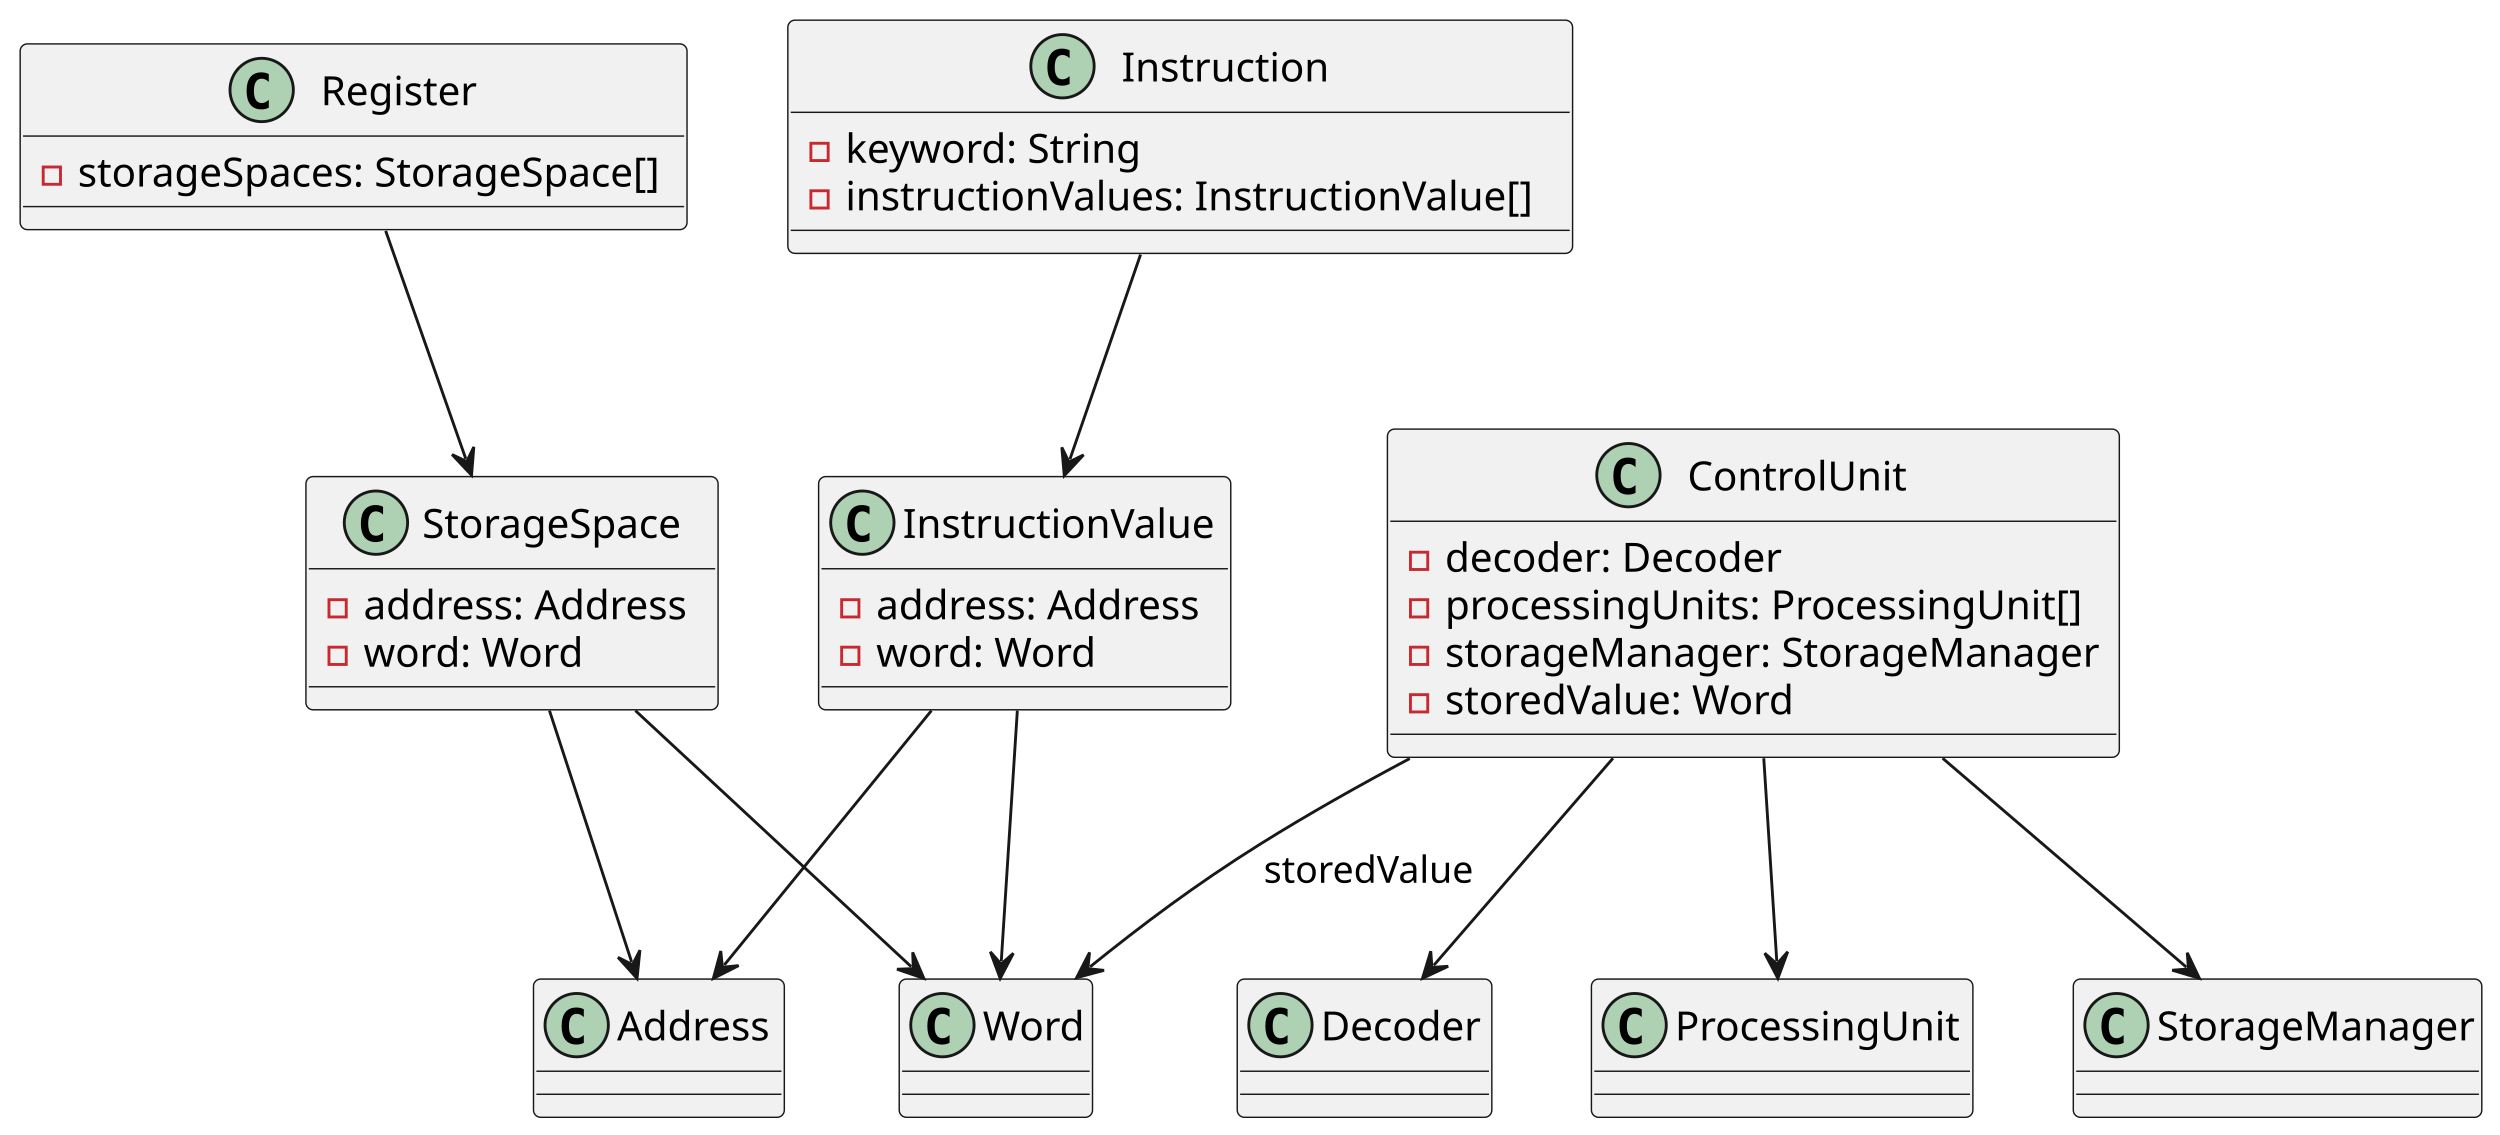
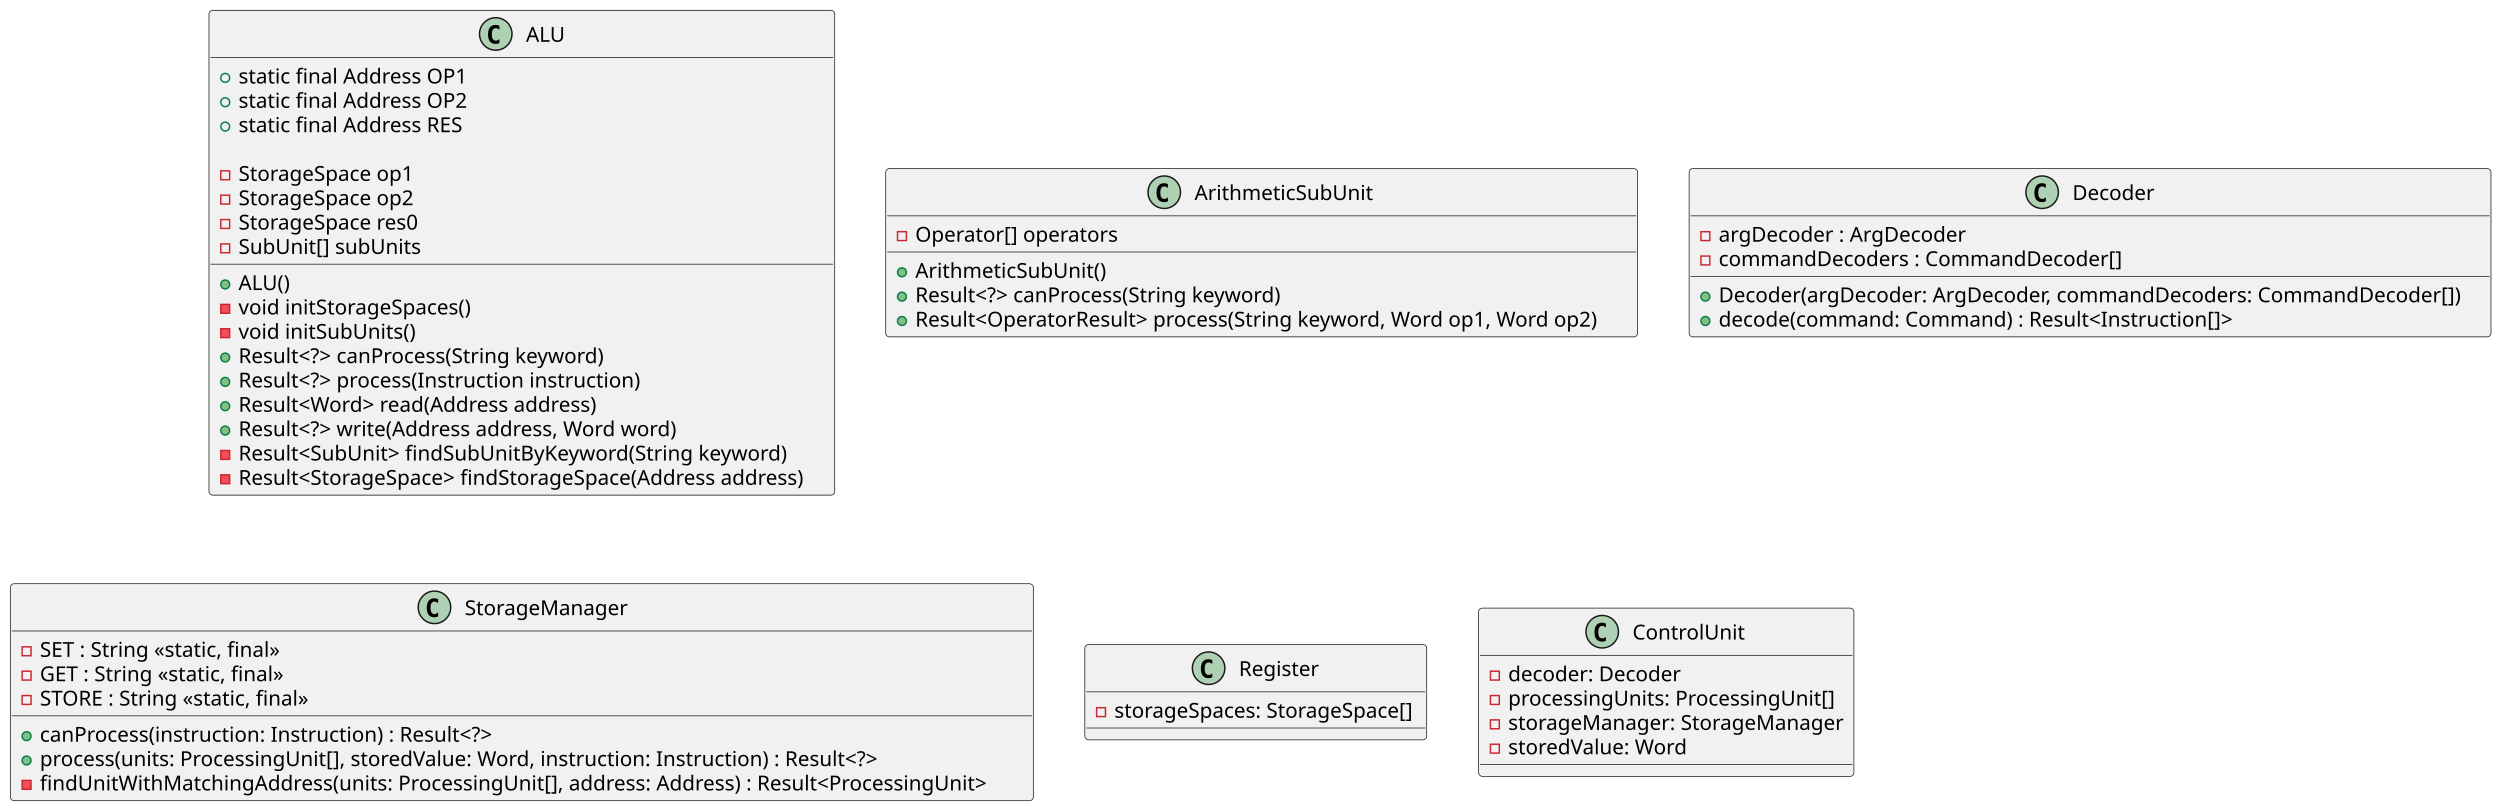
- <svg xmlns="http://www.w3.org/2000/svg" contentStyleType="text/css" data-diagram-type="CLASS" height="394px" preserveAspectRatio="none" style="width:868px;height:394px;background:#FFFFFF;" version="1.1" viewBox="0 0 868 394" width="868px" zoomAndPan="magnify">
+ <svg xmlns="http://www.w3.org/2000/svg" contentStyleType="text/css" data-diagram-type="CLASS" height="549px" preserveAspectRatio="none" style="width:1693px;height:549px;background:#FFFFFF;" version="1.1" viewBox="0 0 1693 549" width="1693px" zoomAndPan="magnify">
  <defs />
  <g>
-     <g class="entity" data-entity="Instruction" data-source-line="2" data-uid="ent0002" id="entity_Instruction">
-       <rect fill="#F1F1F1" height="80.977" rx="2.5" ry="2.5" style="stroke:#181818;stroke-width:0.5;" width="272.463" x="273.54" y="7" />
-       <ellipse cx="368.894" cy="23" fill="#ADD1B2" rx="11" ry="11" style="stroke:#181818;stroke-width:1;" />
-       <path d="M371.368,29.143 Q370.787,29.442 370.147,29.591 Q369.508,29.741 368.803,29.741 Q366.296,29.741 364.976,28.089 Q363.656,26.437 363.656,23.316 Q363.656,20.186 364.976,18.535 Q366.296,16.883 368.803,16.883 Q369.508,16.883 370.156,17.032 Q370.803,17.182 371.368,17.48 L371.368,20.203 Q370.737,19.622 370.143,19.352 Q369.55,19.082 368.919,19.082 Q367.574,19.082 366.889,20.149 Q366.205,21.216 366.205,23.316 Q366.205,25.408 366.889,26.474 Q367.574,27.541 368.919,27.541 Q369.55,27.541 370.143,27.271 Q370.737,27.002 371.368,26.42 Z " fill="#000000" />
-       <text fill="#000000" font-family="sans-serif" font-size="14" lengthAdjust="spacing" textLength="73.254" x="389.394" y="28.291">Instruction</text>
-       <line style="stroke:#181818;stroke-width:0.5;" x1="274.54" x2="545.003" y1="39" y2="39" />
-       <rect fill="none" height="6" style="stroke:#C82930;stroke-width:1;" width="6" x="281.54" y="49.744" />
-       <text fill="#000000" font-family="sans-serif" font-size="14" lengthAdjust="spacing" textLength="106.053" x="293.54" y="56.535">keyword: String</text>
-       <rect fill="none" height="6" style="stroke:#C82930;stroke-width:1;" width="6" x="281.54" y="66.232" />
-       <text fill="#000000" font-family="sans-serif" font-size="14" lengthAdjust="spacing" textLength="246.463" x="293.54" y="73.023">instructionValues: InstructionValue[]</text>
-       <line style="stroke:#181818;stroke-width:0.5;" x1="274.54" x2="545.003" y1="79.977" y2="79.977" />
+     <g class="entity" data-entity="ALU" data-source-line="2" data-uid="ent0002" id="entity_ALU">
+       <rect fill="#F1F1F1" height="328.301" rx="2.5" ry="2.5" style="stroke:#181818;stroke-width:0.5;" width="423.756" x="141.51" y="7" />
+       <ellipse cx="335.726" cy="23" fill="#ADD1B2" rx="11" ry="11" style="stroke:#181818;stroke-width:1;" />
+       <path d="M338.199,29.143 Q337.618,29.442 336.979,29.591 Q336.34,29.741 335.634,29.741 Q333.127,29.741 331.807,28.089 Q330.488,26.437 330.488,23.316 Q330.488,20.186 331.807,18.535 Q333.127,16.883 335.634,16.883 Q336.34,16.883 336.987,17.032 Q337.635,17.182 338.199,17.48 L338.199,20.203 Q337.568,19.622 336.975,19.352 Q336.381,19.082 335.75,19.082 Q334.406,19.082 333.721,20.149 Q333.036,21.216 333.036,23.316 Q333.036,25.408 333.721,26.474 Q334.406,27.541 335.75,27.541 Q336.381,27.541 336.975,27.271 Q337.568,27.002 338.199,26.42 Z " fill="#000000" />
+       <text fill="#000000" font-family="sans-serif" font-size="14" lengthAdjust="spacing" textLength="26.824" x="356.226" y="28.291">ALU</text>
+       <line style="stroke:#181818;stroke-width:0.5;" x1="142.51" x2="564.266" y1="39" y2="39" />
+       <ellipse cx="152.51" cy="52.744" fill="none" rx="3" ry="3" style="stroke:#038048;stroke-width:1;" />
+       <text fill="#000000" font-family="sans-serif" font-size="14" lengthAdjust="spacing" textLength="162.06" x="161.51" y="56.535">static final Address OP1</text>
+       <ellipse cx="152.51" cy="69.232" fill="none" rx="3" ry="3" style="stroke:#038048;stroke-width:1;" />
+       <text fill="#000000" font-family="sans-serif" font-size="14" lengthAdjust="spacing" textLength="162.06" x="161.51" y="73.023">static final Address OP2</text>
+       <ellipse cx="152.51" cy="85.721" fill="none" rx="3" ry="3" style="stroke:#038048;stroke-width:1;" />
+       <text fill="#000000" font-family="sans-serif" font-size="14" lengthAdjust="spacing" textLength="158.573" x="161.51" y="89.512">static final Address RES</text>
+       <text fill="#000000" font-family="sans-serif" font-size="14" lengthAdjust="spacing" textLength="4.43" x="161.51" y="106"> </text>
+       <rect fill="none" height="6" style="stroke:#C82930;stroke-width:1;" width="6" x="149.51" y="115.697" />
+       <text fill="#000000" font-family="sans-serif" font-size="14" lengthAdjust="spacing" textLength="121.112" x="161.51" y="122.488">StorageSpace op1</text>
+       <rect fill="none" height="6" style="stroke:#C82930;stroke-width:1;" width="6" x="149.51" y="132.185" />
+       <text fill="#000000" font-family="sans-serif" font-size="14" lengthAdjust="spacing" textLength="121.112" x="161.51" y="138.977">StorageSpace op2</text>
+       <rect fill="none" height="6" style="stroke:#C82930;stroke-width:1;" width="6" x="149.51" y="148.674" />
+       <text fill="#000000" font-family="sans-serif" font-size="14" lengthAdjust="spacing" textLength="124.366" x="161.51" y="155.465">StorageSpace res0</text>
+       <rect fill="none" height="6" style="stroke:#C82930;stroke-width:1;" width="6" x="149.51" y="165.162" />
+       <text fill="#000000" font-family="sans-serif" font-size="14" lengthAdjust="spacing" textLength="125.692" x="161.51" y="171.953">SubUnit[] subUnits</text>
+       <line style="stroke:#181818;stroke-width:0.5;" x1="142.51" x2="564.266" y1="178.906" y2="178.906" />
+       <ellipse cx="152.51" cy="192.65" fill="#84BE84" rx="3" ry="3" style="stroke:#038048;stroke-width:1;" />
+       <text fill="#000000" font-family="sans-serif" font-size="14" lengthAdjust="spacing" textLength="35.93" x="161.51" y="196.441">ALU()</text>
+       <rect fill="#F24D5C" height="6" style="stroke:#C82930;stroke-width:1;" width="6" x="149.51" y="206.139" />
+       <text fill="#000000" font-family="sans-serif" font-size="14" lengthAdjust="spacing" textLength="161.814" x="161.51" y="212.93">void initStorageSpaces()</text>
+       <rect fill="#F24D5C" height="6" style="stroke:#C82930;stroke-width:1;" width="6" x="149.51" y="222.627" />
+       <text fill="#000000" font-family="sans-serif" font-size="14" lengthAdjust="spacing" textLength="124.106" x="161.51" y="229.418">void initSubUnits()</text>
+       <ellipse cx="152.51" cy="242.115" fill="#84BE84" rx="3" ry="3" style="stroke:#038048;stroke-width:1;" />
+       <text fill="#000000" font-family="sans-serif" font-size="14" lengthAdjust="spacing" textLength="259.984" x="161.51" y="245.906">Result&lt;?&gt; canProcess(String keyword)</text>
+       <ellipse cx="152.51" cy="258.603" fill="#84BE84" rx="3" ry="3" style="stroke:#038048;stroke-width:1;" />
+       <text fill="#000000" font-family="sans-serif" font-size="14" lengthAdjust="spacing" textLength="286.795" x="161.51" y="262.394">Result&lt;?&gt; process(Instruction instruction)</text>
+       <ellipse cx="152.51" cy="275.092" fill="#84BE84" rx="3" ry="3" style="stroke:#038048;stroke-width:1;" />
+       <text fill="#000000" font-family="sans-serif" font-size="14" lengthAdjust="spacing" textLength="255.411" x="161.51" y="278.883">Result&lt;Word&gt; read(Address address)</text>
+       <ellipse cx="152.51" cy="291.58" fill="#84BE84" rx="3" ry="3" style="stroke:#038048;stroke-width:1;" />
+       <text fill="#000000" font-family="sans-serif" font-size="14" lengthAdjust="spacing" textLength="312.06" x="161.51" y="295.371">Result&lt;?&gt; write(Address address, Word word)</text>
+       <rect fill="#F24D5C" height="6" style="stroke:#C82930;stroke-width:1;" width="6" x="149.51" y="305.068" />
+       <text fill="#000000" font-family="sans-serif" font-size="14" lengthAdjust="spacing" textLength="384.843" x="161.51" y="311.859">Result&lt;SubUnit&gt; findSubUnitByKeyword(String keyword)</text>
+       <rect fill="#F24D5C" height="6" style="stroke:#C82930;stroke-width:1;" width="6" x="149.51" y="321.557" />
+       <text fill="#000000" font-family="sans-serif" font-size="14" lengthAdjust="spacing" textLength="397.756" x="161.51" y="328.348">Result&lt;StorageSpace&gt; findStorageSpace(Address address)</text>
    </g>
-     <g class="entity" data-entity="InstructionValue" data-source-line="7" data-uid="ent0003" id="entity_InstructionValue">
-       <rect fill="#F1F1F1" height="80.977" rx="2.5" ry="2.5" style="stroke:#181818;stroke-width:0.5;" width="143.1" x="284.22" y="165.47" />
-       <ellipse cx="299.412" cy="181.47" fill="#ADD1B2" rx="11" ry="11" style="stroke:#181818;stroke-width:1;" />
-       <path d="M301.885,187.613 Q301.304,187.912 300.664,188.061 Q300.025,188.211 299.32,188.211 Q296.813,188.211 295.493,186.559 Q294.173,184.907 294.173,181.786 Q294.173,178.656 295.493,177.005 Q296.813,175.353 299.32,175.353 Q300.025,175.353 300.673,175.502 Q301.32,175.652 301.885,175.951 L301.885,178.673 Q301.254,178.092 300.66,177.822 Q300.067,177.553 299.436,177.553 Q298.091,177.553 297.406,178.619 Q296.722,179.686 296.722,181.786 Q296.722,183.878 297.406,184.944 Q298.091,186.011 299.436,186.011 Q300.067,186.011 300.66,185.741 Q301.254,185.471 301.885,184.89 Z " fill="#000000" />
-       <text fill="#000000" font-family="sans-serif" font-size="14" lengthAdjust="spacing" textLength="110.674" x="313.454" y="186.761">InstructionValue</text>
-       <line style="stroke:#181818;stroke-width:0.5;" x1="285.22" x2="426.32" y1="197.47" y2="197.47" />
-       <rect fill="none" height="6" style="stroke:#C82930;stroke-width:1;" width="6" x="292.22" y="208.214" />
-       <text fill="#000000" font-family="sans-serif" font-size="14" lengthAdjust="spacing" textLength="117.1" x="304.22" y="215.005">address: Address</text>
-       <rect fill="none" height="6" style="stroke:#C82930;stroke-width:1;" width="6" x="292.22" y="224.702" />
-       <text fill="#000000" font-family="sans-serif" font-size="14" lengthAdjust="spacing" textLength="77.902" x="304.22" y="231.493">word: Word</text>
-       <line style="stroke:#181818;stroke-width:0.5;" x1="285.22" x2="426.32" y1="238.447" y2="238.447" />
+     <g class="entity" data-entity="ArithmeticSubUnit" data-source-line="23" data-uid="ent0003" id="entity_ArithmeticSubUnit">
+       <rect fill="#F1F1F1" height="113.953" rx="2.5" ry="2.5" style="stroke:#181818;stroke-width:0.5;" width="509.171" x="599.8" y="114.17" />
+       <ellipse cx="788.438" cy="130.17" fill="#ADD1B2" rx="11" ry="11" style="stroke:#181818;stroke-width:1;" />
+       <path d="M790.911,136.313 Q790.33,136.612 789.691,136.761 Q789.052,136.911 788.346,136.911 Q785.839,136.911 784.519,135.259 Q783.199,133.607 783.199,130.486 Q783.199,127.356 784.519,125.705 Q785.839,124.053 788.346,124.053 Q789.052,124.053 789.699,124.202 Q790.346,124.352 790.911,124.65 L790.911,127.373 Q790.28,126.792 789.687,126.522 Q789.093,126.252 788.462,126.252 Q787.117,126.252 786.433,127.319 Q785.748,128.386 785.748,130.486 Q785.748,132.578 786.433,133.644 Q787.117,134.711 788.462,134.711 Q789.093,134.711 789.687,134.441 Q790.28,134.172 790.911,133.59 Z " fill="#000000" />
+       <text fill="#000000" font-family="sans-serif" font-size="14" lengthAdjust="spacing" textLength="123.395" x="808.938" y="135.461">ArithmeticSubUnit</text>
+       <line style="stroke:#181818;stroke-width:0.5;" x1="600.8" x2="1107.971" y1="146.17" y2="146.17" />
+       <rect fill="none" height="6" style="stroke:#C82930;stroke-width:1;" width="6" x="607.8" y="156.914" />
+       <text fill="#000000" font-family="sans-serif" font-size="14" lengthAdjust="spacing" textLength="139.419" x="619.8" y="163.705">Operator[] operators</text>
+       <line style="stroke:#181818;stroke-width:0.5;" x1="600.8" x2="1107.971" y1="170.658" y2="170.658" />
+       <ellipse cx="610.8" cy="184.402" fill="#84BE84" rx="3" ry="3" style="stroke:#038048;stroke-width:1;" />
+       <text fill="#000000" font-family="sans-serif" font-size="14" lengthAdjust="spacing" textLength="132.501" x="619.8" y="188.193">ArithmeticSubUnit()</text>
+       <ellipse cx="610.8" cy="200.891" fill="#84BE84" rx="3" ry="3" style="stroke:#038048;stroke-width:1;" />
+       <text fill="#000000" font-family="sans-serif" font-size="14" lengthAdjust="spacing" textLength="259.984" x="619.8" y="204.682">Result&lt;?&gt; canProcess(String keyword)</text>
+       <ellipse cx="610.8" cy="217.379" fill="#84BE84" rx="3" ry="3" style="stroke:#038048;stroke-width:1;" />
+       <text fill="#000000" font-family="sans-serif" font-size="14" lengthAdjust="spacing" textLength="483.171" x="619.8" y="221.17">Result&lt;OperatorResult&gt; process(String keyword, Word op1, Word op2)</text>
    </g>
-     <g class="entity" data-entity="Register" data-source-line="12" data-uid="ent0004" id="entity_Register">
-       <rect fill="#F1F1F1" height="64.488" rx="2.5" ry="2.5" style="stroke:#181818;stroke-width:0.5;" width="231.536" x="7" y="15.24" />
-       <ellipse cx="90.853" cy="31.24" fill="#ADD1B2" rx="11" ry="11" style="stroke:#181818;stroke-width:1;" />
-       <path d="M93.326,37.383 Q92.745,37.682 92.106,37.831 Q91.467,37.981 90.761,37.981 Q88.254,37.981 86.935,36.329 Q85.615,34.677 85.615,31.556 Q85.615,28.427 86.935,26.775 Q88.254,25.123 90.761,25.123 Q91.467,25.123 92.114,25.272 Q92.762,25.422 93.326,25.721 L93.326,28.443 Q92.695,27.862 92.102,27.592 Q91.508,27.323 90.877,27.323 Q89.533,27.323 88.848,28.389 Q88.163,29.456 88.163,31.556 Q88.163,33.648 88.848,34.714 Q89.533,35.781 90.877,35.781 Q91.508,35.781 92.102,35.511 Q92.695,35.242 93.326,34.66 Z " fill="#000000" />
-       <text fill="#000000" font-family="sans-serif" font-size="14" lengthAdjust="spacing" textLength="55.33" x="111.353" y="36.531">Register</text>
-       <line style="stroke:#181818;stroke-width:0.5;" x1="8" x2="237.536" y1="47.24" y2="47.24" />
-       <rect fill="none" height="6" style="stroke:#C82930;stroke-width:1;" width="6" x="15" y="57.984" />
-       <text fill="#000000" font-family="sans-serif" font-size="14" lengthAdjust="spacing" textLength="205.536" x="27" y="64.775">storageSpaces: StorageSpace[]</text>
-       <line style="stroke:#181818;stroke-width:0.5;" x1="8" x2="237.536" y1="71.728" y2="71.728" />
+     <g class="entity" data-entity="Decoder" data-source-line="30" data-uid="ent0004" id="entity_Decoder">
+       <rect fill="#F1F1F1" height="113.953" rx="2.5" ry="2.5" style="stroke:#181818;stroke-width:0.5;" width="543.016" x="1143.88" y="114.17" />
+       <ellipse cx="1382.94" cy="130.17" fill="#ADD1B2" rx="11" ry="11" style="stroke:#181818;stroke-width:1;" />
+       <path d="M1385.413,136.313 Q1384.832,136.612 1384.193,136.761 Q1383.553,136.911 1382.848,136.911 Q1380.341,136.911 1379.021,135.259 Q1377.701,133.607 1377.701,130.486 Q1377.701,127.356 1379.021,125.705 Q1380.341,124.053 1382.848,124.053 Q1383.553,124.053 1384.201,124.202 Q1384.848,124.352 1385.413,124.65 L1385.413,127.373 Q1384.782,126.792 1384.188,126.522 Q1383.595,126.252 1382.964,126.252 Q1381.619,126.252 1380.934,127.319 Q1380.25,128.386 1380.25,130.486 Q1380.25,132.578 1380.934,133.644 Q1381.619,134.711 1382.964,134.711 Q1383.595,134.711 1384.188,134.441 Q1384.782,134.172 1385.413,133.59 Z " fill="#000000" />
+       <text fill="#000000" font-family="sans-serif" font-size="14" lengthAdjust="spacing" textLength="56.397" x="1403.44" y="135.461">Decoder</text>
+       <line style="stroke:#181818;stroke-width:0.5;" x1="1144.88" x2="1685.896" y1="146.17" y2="146.17" />
+       <rect fill="none" height="6" style="stroke:#C82930;stroke-width:1;" width="6" x="1151.88" y="156.914" />
+       <text fill="#000000" font-family="sans-serif" font-size="14" lengthAdjust="spacing" textLength="172.389" x="1163.88" y="163.705">argDecoder : ArgDecoder</text>
+       <rect fill="none" height="6" style="stroke:#C82930;stroke-width:1;" width="6" x="1151.88" y="173.402" />
+       <text fill="#000000" font-family="sans-serif" font-size="14" lengthAdjust="spacing" textLength="279.125" x="1163.88" y="180.193">commandDecoders : CommandDecoder[]</text>
+       <line style="stroke:#181818;stroke-width:0.5;" x1="1144.88" x2="1685.896" y1="187.147" y2="187.147" />
+       <ellipse cx="1154.88" cy="200.891" fill="#84BE84" rx="3" ry="3" style="stroke:#038048;stroke-width:1;" />
+       <text fill="#000000" font-family="sans-serif" font-size="14" lengthAdjust="spacing" textLength="517.016" x="1163.88" y="204.682">Decoder(argDecoder: ArgDecoder, commandDecoders: CommandDecoder[])</text>
+       <ellipse cx="1154.88" cy="217.379" fill="#84BE84" rx="3" ry="3" style="stroke:#038048;stroke-width:1;" />
+       <text fill="#000000" font-family="sans-serif" font-size="14" lengthAdjust="spacing" textLength="363.426" x="1163.88" y="221.17">decode(command: Command) : Result&lt;Instruction[]&gt;</text>
    </g>
-     <g class="entity" data-entity="StorageSpace" data-source-line="16" data-uid="ent0005" id="entity_StorageSpace">
-       <rect fill="#F1F1F1" height="80.977" rx="2.5" ry="2.5" style="stroke:#181818;stroke-width:0.5;" width="143.1" x="106.22" y="165.47" />
-       <ellipse cx="130.526" cy="181.47" fill="#ADD1B2" rx="11" ry="11" style="stroke:#181818;stroke-width:1;" />
-       <path d="M132.999,187.613 Q132.418,187.912 131.779,188.061 Q131.14,188.211 130.435,188.211 Q127.928,188.211 126.608,186.559 Q125.288,184.907 125.288,181.786 Q125.288,178.656 126.608,177.005 Q127.928,175.353 130.435,175.353 Q131.14,175.353 131.787,175.502 Q132.435,175.652 132.999,175.951 L132.999,178.673 Q132.369,178.092 131.775,177.822 Q131.182,177.553 130.551,177.553 Q129.206,177.553 128.521,178.619 Q127.836,179.686 127.836,181.786 Q127.836,183.878 128.521,184.944 Q129.206,186.011 130.551,186.011 Q131.182,186.011 131.775,185.741 Q132.369,185.471 132.999,184.89 Z " fill="#000000" />
-       <text fill="#000000" font-family="sans-serif" font-size="14" lengthAdjust="spacing" textLength="90.419" x="146.594" y="186.761">StorageSpace</text>
-       <line style="stroke:#181818;stroke-width:0.5;" x1="107.22" x2="248.32" y1="197.47" y2="197.47" />
-       <rect fill="none" height="6" style="stroke:#C82930;stroke-width:1;" width="6" x="114.22" y="208.214" />
-       <text fill="#000000" font-family="sans-serif" font-size="14" lengthAdjust="spacing" textLength="117.1" x="126.22" y="215.005">address: Address</text>
-       <rect fill="none" height="6" style="stroke:#C82930;stroke-width:1;" width="6" x="114.22" y="224.702" />
-       <text fill="#000000" font-family="sans-serif" font-size="14" lengthAdjust="spacing" textLength="77.902" x="126.22" y="231.493">word: Word</text>
-       <line style="stroke:#181818;stroke-width:0.5;" x1="107.22" x2="248.32" y1="238.447" y2="238.447" />
+     <g class="entity" data-entity="StorageManager" data-source-line="37" data-uid="ent0005" id="entity_StorageManager">
+       <rect fill="#F1F1F1" height="146.93" rx="2.5" ry="2.5" style="stroke:#181818;stroke-width:0.5;" width="692.777" x="7" y="395.3" />
+       <ellipse cx="294.222" cy="411.3" fill="#ADD1B2" rx="11" ry="11" style="stroke:#181818;stroke-width:1;" />
+       <path d="M296.695,417.443 Q296.114,417.742 295.475,417.891 Q294.836,418.041 294.13,418.041 Q291.623,418.041 290.304,416.389 Q288.984,414.737 288.984,411.616 Q288.984,408.486 290.304,406.835 Q291.623,405.183 294.13,405.183 Q294.836,405.183 295.483,405.332 Q296.131,405.482 296.695,405.781 L296.695,408.503 Q296.065,407.922 295.471,407.652 Q294.877,407.382 294.247,407.382 Q292.902,407.382 292.217,408.449 Q291.532,409.516 291.532,411.616 Q291.532,413.708 292.217,414.774 Q292.902,415.841 294.247,415.841 Q294.877,415.841 295.471,415.571 Q296.065,415.301 296.695,414.72 Z " fill="#000000" />
+       <text fill="#000000" font-family="sans-serif" font-size="14" lengthAdjust="spacing" textLength="109.833" x="314.722" y="416.591">StorageManager</text>
+       <line style="stroke:#181818;stroke-width:0.5;" x1="8" x2="698.777" y1="427.3" y2="427.3" />
+       <rect fill="none" height="6" style="stroke:#C82930;stroke-width:1;" width="6" x="15" y="438.044" />
+       <text fill="#000000" font-family="sans-serif" font-size="14" lengthAdjust="spacing" textLength="171.418" x="27" y="444.835">SET : String «static, final»</text>
+       <rect fill="none" height="6" style="stroke:#C82930;stroke-width:1;" width="6" x="15" y="454.532" />
+       <text fill="#000000" font-family="sans-serif" font-size="14" lengthAdjust="spacing" textLength="173.995" x="27" y="461.323">GET : String «static, final»</text>
+       <rect fill="none" height="6" style="stroke:#C82930;stroke-width:1;" width="6" x="15" y="471.021" />
+       <text fill="#000000" font-family="sans-serif" font-size="14" lengthAdjust="spacing" textLength="191.147" x="27" y="477.812">STORE : String «static, final»</text>
+       <line style="stroke:#181818;stroke-width:0.5;" x1="8" x2="698.777" y1="484.765" y2="484.765" />
+       <ellipse cx="18" cy="498.509" fill="#84BE84" rx="3" ry="3" style="stroke:#038048;stroke-width:1;" />
+       <text fill="#000000" font-family="sans-serif" font-size="14" lengthAdjust="spacing" textLength="322.602" x="27" y="502.3">canProcess(instruction: Instruction) : Result&lt;?&gt;</text>
+       <ellipse cx="18" cy="514.997" fill="#84BE84" rx="3" ry="3" style="stroke:#038048;stroke-width:1;" />
+       <text fill="#000000" font-family="sans-serif" font-size="14" lengthAdjust="spacing" textLength="594.72" x="27" y="518.788">process(units: ProcessingUnit[], storedValue: Word, instruction: Instruction) : Result&lt;?&gt;</text>
+       <rect fill="#F24D5C" height="6" style="stroke:#C82930;stroke-width:1;" width="6" x="15" y="528.486" />
+       <text fill="#000000" font-family="sans-serif" font-size="14" lengthAdjust="spacing" textLength="666.777" x="27" y="535.277">findUnitWithMatchingAddress(units: ProcessingUnit[], address: Address) : Result&lt;ProcessingUnit&gt;</text>
    </g>
-     <g class="entity" data-entity="ControlUnit" data-source-line="21" data-uid="ent0006" id="entity_ControlUnit">
-       <rect fill="#F1F1F1" height="113.953" rx="2.5" ry="2.5" style="stroke:#181818;stroke-width:0.5;" width="254.122" x="481.71" y="148.98" />
-       <ellipse cx="565.392" cy="164.98" fill="#ADD1B2" rx="11" ry="11" style="stroke:#181818;stroke-width:1;" />
-       <path d="M567.865,171.123 Q567.284,171.422 566.645,171.571 Q566.006,171.721 565.3,171.721 Q562.793,171.721 561.474,170.069 Q560.154,168.417 560.154,165.296 Q560.154,162.167 561.474,160.515 Q562.793,158.863 565.3,158.863 Q566.006,158.863 566.653,159.012 Q567.301,159.162 567.865,159.46 L567.865,162.183 Q567.234,161.602 566.641,161.332 Q566.047,161.062 565.417,161.062 Q564.072,161.062 563.387,162.129 Q562.702,163.196 562.702,165.296 Q562.702,167.388 563.387,168.454 Q564.072,169.521 565.417,169.521 Q566.047,169.521 566.641,169.251 Q567.234,168.982 567.865,168.4 Z " fill="#000000" />
-       <text fill="#000000" font-family="sans-serif" font-size="14" lengthAdjust="spacing" textLength="78.258" x="585.892" y="170.271">ControlUnit</text>
-       <line style="stroke:#181818;stroke-width:0.5;" x1="482.71" x2="734.832" y1="180.98" y2="180.98" />
-       <rect fill="none" height="6" style="stroke:#C82930;stroke-width:1;" width="6" x="489.71" y="191.724" />
-       <text fill="#000000" font-family="sans-serif" font-size="14" lengthAdjust="spacing" textLength="119.978" x="501.71" y="198.515">decoder: Decoder</text>
-       <rect fill="none" height="6" style="stroke:#C82930;stroke-width:1;" width="6" x="489.71" y="208.212" />
-       <text fill="#000000" font-family="sans-serif" font-size="14" lengthAdjust="spacing" textLength="227.069" x="501.71" y="215.003">processingUnits: ProcessingUnit[]</text>
-       <rect fill="none" height="6" style="stroke:#C82930;stroke-width:1;" width="6" x="489.71" y="224.701" />
-       <text fill="#000000" font-family="sans-serif" font-size="14" lengthAdjust="spacing" textLength="228.122" x="501.71" y="231.492">storageManager: StorageManager</text>
-       <rect fill="none" height="6" style="stroke:#C82930;stroke-width:1;" width="6" x="489.71" y="241.189" />
-       <text fill="#000000" font-family="sans-serif" font-size="14" lengthAdjust="spacing" textLength="124.708" x="501.71" y="247.98">storedValue: Word</text>
-       <line style="stroke:#181818;stroke-width:0.5;" x1="482.71" x2="734.832" y1="254.933" y2="254.933" />
+     <g class="entity" data-entity="Register" data-source-line="47" data-uid="ent0006" id="entity_Register">
+       <rect fill="#F1F1F1" height="64.488" rx="2.5" ry="2.5" style="stroke:#181818;stroke-width:0.5;" width="231.536" x="734.62" y="436.52" />
+       <ellipse cx="818.473" cy="452.52" fill="#ADD1B2" rx="11" ry="11" style="stroke:#181818;stroke-width:1;" />
+       <path d="M820.946,458.663 Q820.365,458.962 819.726,459.111 Q819.087,459.261 818.381,459.261 Q815.874,459.261 814.555,457.609 Q813.235,455.957 813.235,452.836 Q813.235,449.707 814.555,448.055 Q815.874,446.403 818.381,446.403 Q819.087,446.403 819.734,446.552 Q820.382,446.702 820.946,447 L820.946,449.723 Q820.315,449.142 819.722,448.872 Q819.128,448.603 818.497,448.603 Q817.153,448.603 816.468,449.669 Q815.783,450.736 815.783,452.836 Q815.783,454.928 816.468,455.994 Q817.153,457.061 818.497,457.061 Q819.128,457.061 819.722,456.791 Q820.315,456.522 820.946,455.94 Z " fill="#000000" />
+       <text fill="#000000" font-family="sans-serif" font-size="14" lengthAdjust="spacing" textLength="55.33" x="838.973" y="457.811">Register</text>
+       <line style="stroke:#181818;stroke-width:0.5;" x1="735.62" x2="965.156" y1="468.52" y2="468.52" />
+       <rect fill="none" height="6" style="stroke:#C82930;stroke-width:1;" width="6" x="742.62" y="479.264" />
+       <text fill="#000000" font-family="sans-serif" font-size="14" lengthAdjust="spacing" textLength="205.536" x="754.62" y="486.055">storageSpaces: StorageSpace[]</text>
+       <line style="stroke:#181818;stroke-width:0.5;" x1="735.62" x2="965.156" y1="493.008" y2="493.008" />
    </g>
-     <g class="entity" data-entity="Address" data-source-line="29" data-uid="ent0008" id="entity_Address">
-       <rect fill="#F1F1F1" height="48" rx="2.5" ry="2.5" style="stroke:#181818;stroke-width:0.5;" width="87.084" x="185.23" y="339.93" />
-       <ellipse cx="200.23" cy="355.93" fill="#ADD1B2" rx="11" ry="11" style="stroke:#181818;stroke-width:1;" />
-       <path d="M202.703,362.073 Q202.122,362.372 201.483,362.521 Q200.844,362.671 200.138,362.671 Q197.631,362.671 196.311,361.019 Q194.992,359.367 194.992,356.246 Q194.992,353.116 196.311,351.465 Q197.631,349.813 200.138,349.813 Q200.844,349.813 201.491,349.962 Q202.139,350.112 202.703,350.411 L202.703,353.133 Q202.072,352.552 201.479,352.282 Q200.885,352.012 200.254,352.012 Q198.91,352.012 198.225,353.079 Q197.54,354.146 197.54,356.246 Q197.54,358.338 198.225,359.404 Q198.91,360.471 200.254,360.471 Q200.885,360.471 201.479,360.201 Q202.072,359.932 202.703,359.35 Z " fill="#000000" />
-       <text fill="#000000" font-family="sans-serif" font-size="14" lengthAdjust="spacing" textLength="55.084" x="214.23" y="361.221">Address</text>
-       <line style="stroke:#181818;stroke-width:0.5;" x1="186.23" x2="271.314" y1="371.93" y2="371.93" />
-       <line style="stroke:#181818;stroke-width:0.5;" x1="186.23" x2="271.314" y1="379.93" y2="379.93" />
-     </g>
-     <g class="entity" data-entity="Word" data-source-line="30" data-uid="ent0010" id="entity_Word">
-       <rect fill="#F1F1F1" height="48" rx="2.5" ry="2.5" style="stroke:#181818;stroke-width:0.5;" width="67.116" x="312.21" y="339.93" />
-       <ellipse cx="327.21" cy="355.93" fill="#ADD1B2" rx="11" ry="11" style="stroke:#181818;stroke-width:1;" />
-       <path d="M329.683,362.073 Q329.102,362.372 328.463,362.521 Q327.824,362.671 327.118,362.671 Q324.611,362.671 323.291,361.019 Q321.972,359.367 321.972,356.246 Q321.972,353.116 323.291,351.465 Q324.611,349.813 327.118,349.813 Q327.824,349.813 328.471,349.962 Q329.119,350.112 329.683,350.411 L329.683,353.133 Q329.052,352.552 328.459,352.282 Q327.865,352.012 327.234,352.012 Q325.89,352.012 325.205,353.079 Q324.52,354.146 324.52,356.246 Q324.52,358.338 325.205,359.404 Q325.89,360.471 327.234,360.471 Q327.865,360.471 328.459,360.201 Q329.052,359.932 329.683,359.35 Z " fill="#000000" />
-       <text fill="#000000" font-family="sans-serif" font-size="14" lengthAdjust="spacing" textLength="35.116" x="341.21" y="361.221">Word</text>
-       <line style="stroke:#181818;stroke-width:0.5;" x1="313.21" x2="378.326" y1="371.93" y2="371.93" />
-       <line style="stroke:#181818;stroke-width:0.5;" x1="313.21" x2="378.326" y1="379.93" y2="379.93" />
-     </g>
-     <g class="entity" data-entity="Decoder" data-source-line="36" data-uid="ent0015" id="entity_Decoder">
-       <rect fill="#F1F1F1" height="48" rx="2.5" ry="2.5" style="stroke:#181818;stroke-width:0.5;" width="88.397" x="429.57" y="339.93" />
-       <ellipse cx="444.57" cy="355.93" fill="#ADD1B2" rx="11" ry="11" style="stroke:#181818;stroke-width:1;" />
-       <path d="M447.043,362.073 Q446.462,362.372 445.823,362.521 Q445.184,362.671 444.478,362.671 Q441.971,362.671 440.651,361.019 Q439.332,359.367 439.332,356.246 Q439.332,353.116 440.651,351.465 Q441.971,349.813 444.478,349.813 Q445.184,349.813 445.831,349.962 Q446.479,350.112 447.043,350.411 L447.043,353.133 Q446.412,352.552 445.819,352.282 Q445.225,352.012 444.594,352.012 Q443.25,352.012 442.565,353.079 Q441.88,354.146 441.88,356.246 Q441.88,358.338 442.565,359.404 Q443.25,360.471 444.594,360.471 Q445.225,360.471 445.819,360.201 Q446.412,359.932 447.043,359.35 Z " fill="#000000" />
-       <text fill="#000000" font-family="sans-serif" font-size="14" lengthAdjust="spacing" textLength="56.397" x="458.57" y="361.221">Decoder</text>
-       <line style="stroke:#181818;stroke-width:0.5;" x1="430.57" x2="516.966" y1="371.93" y2="371.93" />
-       <line style="stroke:#181818;stroke-width:0.5;" x1="430.57" x2="516.966" y1="379.93" y2="379.93" />
-     </g>
-     <g class="entity" data-entity="ProcessingUnit" data-source-line="37" data-uid="ent0017" id="entity_ProcessingUnit">
-       <rect fill="#F1F1F1" height="48" rx="2.5" ry="2.5" style="stroke:#181818;stroke-width:0.5;" width="132.447" x="552.54" y="339.93" />
-       <ellipse cx="567.54" cy="355.93" fill="#ADD1B2" rx="11" ry="11" style="stroke:#181818;stroke-width:1;" />
-       <path d="M570.013,362.073 Q569.432,362.372 568.793,362.521 Q568.154,362.671 567.448,362.671 Q564.941,362.671 563.621,361.019 Q562.302,359.367 562.302,356.246 Q562.302,353.116 563.621,351.465 Q564.941,349.813 567.448,349.813 Q568.154,349.813 568.801,349.962 Q569.449,350.112 570.013,350.411 L570.013,353.133 Q569.382,352.552 568.789,352.282 Q568.195,352.012 567.564,352.012 Q566.22,352.012 565.535,353.079 Q564.85,354.146 564.85,356.246 Q564.85,358.338 565.535,359.404 Q566.22,360.471 567.564,360.471 Q568.195,360.471 568.789,360.201 Q569.382,359.932 570.013,359.35 Z " fill="#000000" />
-       <text fill="#000000" font-family="sans-serif" font-size="14" lengthAdjust="spacing" textLength="100.447" x="581.54" y="361.221">ProcessingUnit</text>
-       <line style="stroke:#181818;stroke-width:0.5;" x1="553.54" x2="683.987" y1="371.93" y2="371.93" />
-       <line style="stroke:#181818;stroke-width:0.5;" x1="553.54" x2="683.987" y1="379.93" y2="379.93" />
-     </g>
-     <g class="entity" data-entity="StorageManager" data-source-line="38" data-uid="ent0019" id="entity_StorageManager">
-       <rect fill="#F1F1F1" height="48" rx="2.5" ry="2.5" style="stroke:#181818;stroke-width:0.5;" width="141.833" x="719.85" y="339.93" />
-       <ellipse cx="734.85" cy="355.93" fill="#ADD1B2" rx="11" ry="11" style="stroke:#181818;stroke-width:1;" />
-       <path d="M737.323,362.073 Q736.742,362.372 736.103,362.521 Q735.464,362.671 734.758,362.671 Q732.251,362.671 730.932,361.019 Q729.612,359.367 729.612,356.246 Q729.612,353.116 730.932,351.465 Q732.251,349.813 734.758,349.813 Q735.464,349.813 736.111,349.962 Q736.759,350.112 737.323,350.411 L737.323,353.133 Q736.692,352.552 736.099,352.282 Q735.505,352.012 734.874,352.012 Q733.53,352.012 732.845,353.079 Q732.16,354.146 732.16,356.246 Q732.16,358.338 732.845,359.404 Q733.53,360.471 734.874,360.471 Q735.505,360.471 736.099,360.201 Q736.692,359.932 737.323,359.35 Z " fill="#000000" />
-       <text fill="#000000" font-family="sans-serif" font-size="14" lengthAdjust="spacing" textLength="109.833" x="748.85" y="361.221">StorageManager</text>
-       <line style="stroke:#181818;stroke-width:0.5;" x1="720.85" x2="860.683" y1="371.93" y2="371.93" />
-       <line style="stroke:#181818;stroke-width:0.5;" x1="720.85" x2="860.683" y1="379.93" y2="379.93" />
-     </g>
-     <g class="link" data-entity-1="Instruction" data-entity-2="InstructionValue" data-source-line="28" data-uid="lnk7" id="link_Instruction_InstructionValue">
-       <path codeLine="28" d="M396,88.38 C387.88,111.92 379.587,135.938 371.467,159.468" fill="none" id="Instruction-to-InstructionValue" style="stroke:#181818;stroke-width:1;" />
-       <polygon fill="#181818" points="369.51,165.14,376.227,157.937,371.141,160.413,368.665,155.327,369.51,165.14" style="stroke:#181818;stroke-width:1;" />
-     </g>
-     <g class="link" data-entity-1="InstructionValue" data-entity-2="Address" data-source-line="29" data-uid="lnk9" id="link_InstructionValue_Address">
-       <path codeLine="29" d="M323.39,246.72 C299.43,276.14 271.409,310.557 251.459,335.057" fill="none" id="InstructionValue-to-Address" style="stroke:#181818;stroke-width:1;" />
-       <polygon fill="#181818" points="247.67,339.71,256.455,335.257,250.827,335.833,250.251,330.205,247.67,339.71" style="stroke:#181818;stroke-width:1;" />
-     </g>
-     <g class="link" data-entity-1="InstructionValue" data-entity-2="Word" data-source-line="30" data-uid="lnk11" id="link_InstructionValue_Word">
-       <path codeLine="30" d="M353.22,246.72 C351.33,276.14 349.214,309.222 347.644,333.722" fill="none" id="InstructionValue-to-Word" style="stroke:#181818;stroke-width:1;" />
-       <polygon fill="#181818" points="347.26,339.71,351.827,330.984,347.58,334.72,343.844,330.473,347.26,339.71" style="stroke:#181818;stroke-width:1;" />
-     </g>
-     <g class="link" data-entity-1="Register" data-entity-2="StorageSpace" data-source-line="32" data-uid="lnk12" id="link_Register_StorageSpace">
-       <path codeLine="32" d="M133.9,80.15 C142.5,104.62 152.47,132.98 161.73,159.32" fill="none" id="Register-to-StorageSpace" style="stroke:#181818;stroke-width:1;" />
-       <polygon fill="#181818" points="163.72,164.98,164.509,155.163,162.062,160.263,156.962,157.816,163.72,164.98" style="stroke:#181818;stroke-width:1;" />
-     </g>
-     <g class="link" data-entity-1="StorageSpace" data-entity-2="Address" data-source-line="33" data-uid="lnk13" id="link_StorageSpace_Address">
-       <path codeLine="33" d="M190.77,246.72 C200.39,276.14 211.293,309.508 219.313,334.008" fill="none" id="StorageSpace-to-Address" style="stroke:#181818;stroke-width:1;" />
-       <polygon fill="#181818" points="221.18,339.71,222.182,329.912,219.625,334.958,214.579,332.401,221.18,339.71" style="stroke:#181818;stroke-width:1;" />
-     </g>
-     <g class="link" data-entity-1="StorageSpace" data-entity-2="Word" data-source-line="34" data-uid="lnk14" id="link_StorageSpace_Word">
-       <path codeLine="34" d="M220.6,246.72 C252.29,276.14 289.973,311.128 316.363,335.628" fill="none" id="StorageSpace-to-Word" style="stroke:#181818;stroke-width:1;" />
-       <polygon fill="#181818" points="320.76,339.71,316.886,330.655,317.096,336.308,311.443,336.518,320.76,339.71" style="stroke:#181818;stroke-width:1;" />
-     </g>
-     <g class="link" data-entity-1="ControlUnit" data-entity-2="Decoder" data-source-line="36" data-uid="lnk16" id="link_ControlUnit_Decoder">
-       <path codeLine="36" d="M560.03,263.26 C537.22,289.62 515.237,315.024 497.817,335.144" fill="none" id="ControlUnit-to-Decoder" style="stroke:#181818;stroke-width:1;" />
-       <polygon fill="#181818" points="493.89,339.68,502.805,335.494,497.163,335.9,496.757,330.258,493.89,339.68" style="stroke:#181818;stroke-width:1;" />
-     </g>
-     <g class="link" data-entity-1="ControlUnit" data-entity-2="ProcessingUnit" data-source-line="37" data-uid="lnk18" id="link_ControlUnit_ProcessingUnit">
-       <path codeLine="37" d="M612.38,263.26 C614.07,289.62 615.606,313.572 616.896,333.692" fill="none" id="ControlUnit-to-ProcessingUnit" style="stroke:#181818;stroke-width:1;" />
-       <polygon fill="#181818" points="617.28,339.68,620.696,330.442,616.96,334.69,612.712,330.954,617.28,339.68" style="stroke:#181818;stroke-width:1;" />
-     </g>
-     <g class="link" data-entity-1="ControlUnit" data-entity-2="StorageManager" data-source-line="38" data-uid="lnk20" id="link_ControlUnit_StorageManager">
-       <path codeLine="38" d="M674.47,263.26 C705.22,289.62 735.604,315.656 759.084,335.776" fill="none" id="ControlUnit-to-StorageManager" style="stroke:#181818;stroke-width:1;" />
-       <polygon fill="#181818" points="763.64,339.68,759.409,330.786,759.843,336.427,754.203,336.861,763.64,339.68" style="stroke:#181818;stroke-width:1;" />
-     </g>
-     <g class="link" data-entity-1="ControlUnit" data-entity-2="Word" data-source-line="39" data-uid="lnk21" id="link_ControlUnit_Word">
-       <path codeLine="39" d="M489.46,263.37 C471.83,272.73 454.12,282.72 437.77,292.93 C415.3,306.96 396.209,321.361 378.469,335.681" fill="none" id="ControlUnit-to-Word" style="stroke:#181818;stroke-width:1;" />
-       <polygon fill="#181818" points="373.8,339.45,383.316,336.909,377.691,336.309,378.291,330.685,373.8,339.45" style="stroke:#181818;stroke-width:1;" />
-       <text fill="#000000" font-family="sans-serif" font-size="13" lengthAdjust="spacing" textLength="74.966" x="438.77" y="306.498">storedValue</text>
+     <g class="entity" data-entity="ControlUnit" data-source-line="51" data-uid="ent0007" id="entity_ControlUnit">
+       <rect fill="#F1F1F1" height="113.953" rx="2.5" ry="2.5" style="stroke:#181818;stroke-width:0.5;" width="254.122" x="1001.33" y="411.79" />
+       <ellipse cx="1085.012" cy="427.79" fill="#ADD1B2" rx="11" ry="11" style="stroke:#181818;stroke-width:1;" />
+       <path d="M1087.485,433.933 Q1086.904,434.232 1086.265,434.381 Q1085.626,434.531 1084.92,434.531 Q1082.414,434.531 1081.094,432.879 Q1079.774,431.227 1079.774,428.106 Q1079.774,424.976 1081.094,423.325 Q1082.414,421.673 1084.92,421.673 Q1085.626,421.673 1086.273,421.822 Q1086.921,421.972 1087.485,422.271 L1087.485,424.993 Q1086.854,424.412 1086.261,424.142 Q1085.667,423.873 1085.036,423.873 Q1083.692,423.873 1083.007,424.939 Q1082.322,426.006 1082.322,428.106 Q1082.322,430.198 1083.007,431.264 Q1083.692,432.331 1085.036,432.331 Q1085.667,432.331 1086.261,432.061 Q1086.854,431.791 1087.485,431.21 Z " fill="#000000" />
+       <text fill="#000000" font-family="sans-serif" font-size="14" lengthAdjust="spacing" textLength="78.258" x="1105.512" y="433.081">ControlUnit</text>
+       <line style="stroke:#181818;stroke-width:0.5;" x1="1002.33" x2="1254.452" y1="443.79" y2="443.79" />
+       <rect fill="none" height="6" style="stroke:#C82930;stroke-width:1;" width="6" x="1009.33" y="454.534" />
+       <text fill="#000000" font-family="sans-serif" font-size="14" lengthAdjust="spacing" textLength="119.978" x="1021.33" y="461.325">decoder: Decoder</text>
+       <rect fill="none" height="6" style="stroke:#C82930;stroke-width:1;" width="6" x="1009.33" y="471.022" />
+       <text fill="#000000" font-family="sans-serif" font-size="14" lengthAdjust="spacing" textLength="227.069" x="1021.33" y="477.813">processingUnits: ProcessingUnit[]</text>
+       <rect fill="none" height="6" style="stroke:#C82930;stroke-width:1;" width="6" x="1009.33" y="487.511" />
+       <text fill="#000000" font-family="sans-serif" font-size="14" lengthAdjust="spacing" textLength="228.122" x="1021.33" y="494.302">storageManager: StorageManager</text>
+       <rect fill="none" height="6" style="stroke:#C82930;stroke-width:1;" width="6" x="1009.33" y="503.999" />
+       <text fill="#000000" font-family="sans-serif" font-size="14" lengthAdjust="spacing" textLength="124.708" x="1021.33" y="510.79">storedValue: Word</text>
+       <line style="stroke:#181818;stroke-width:0.5;" x1="1002.33" x2="1254.452" y1="517.743" y2="517.743" />
    </g>
  </g>
</svg>
